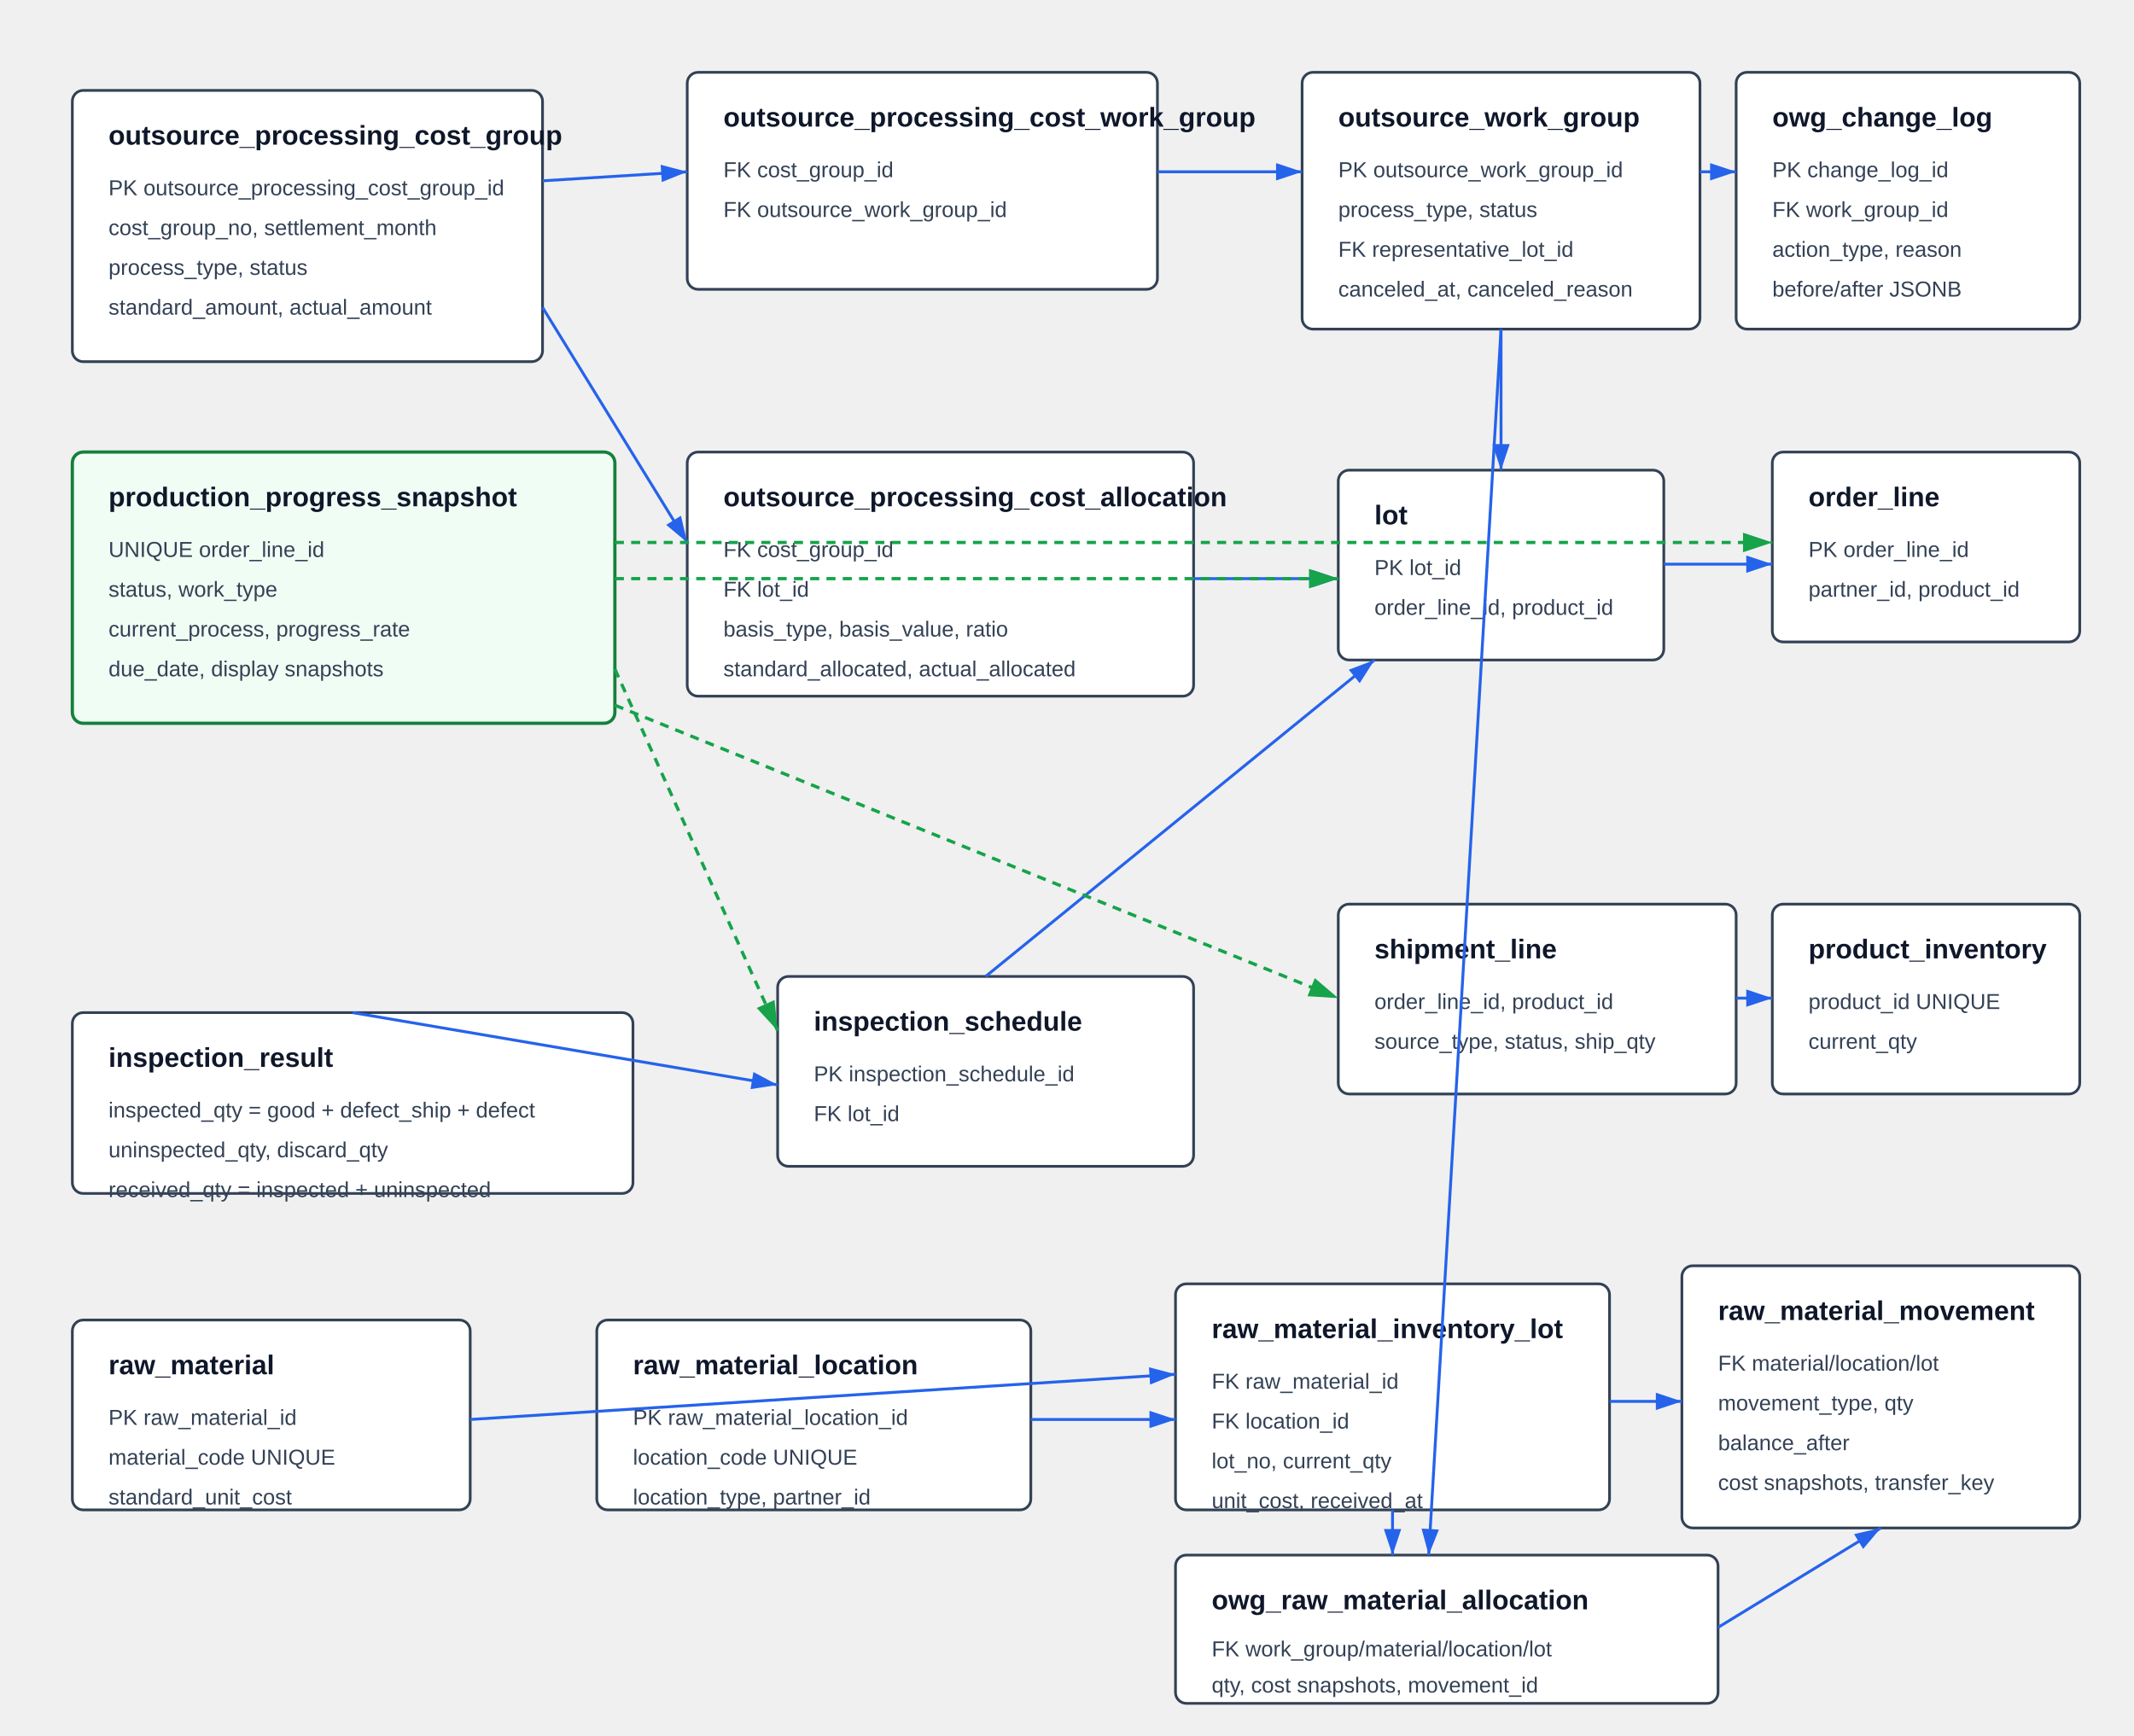
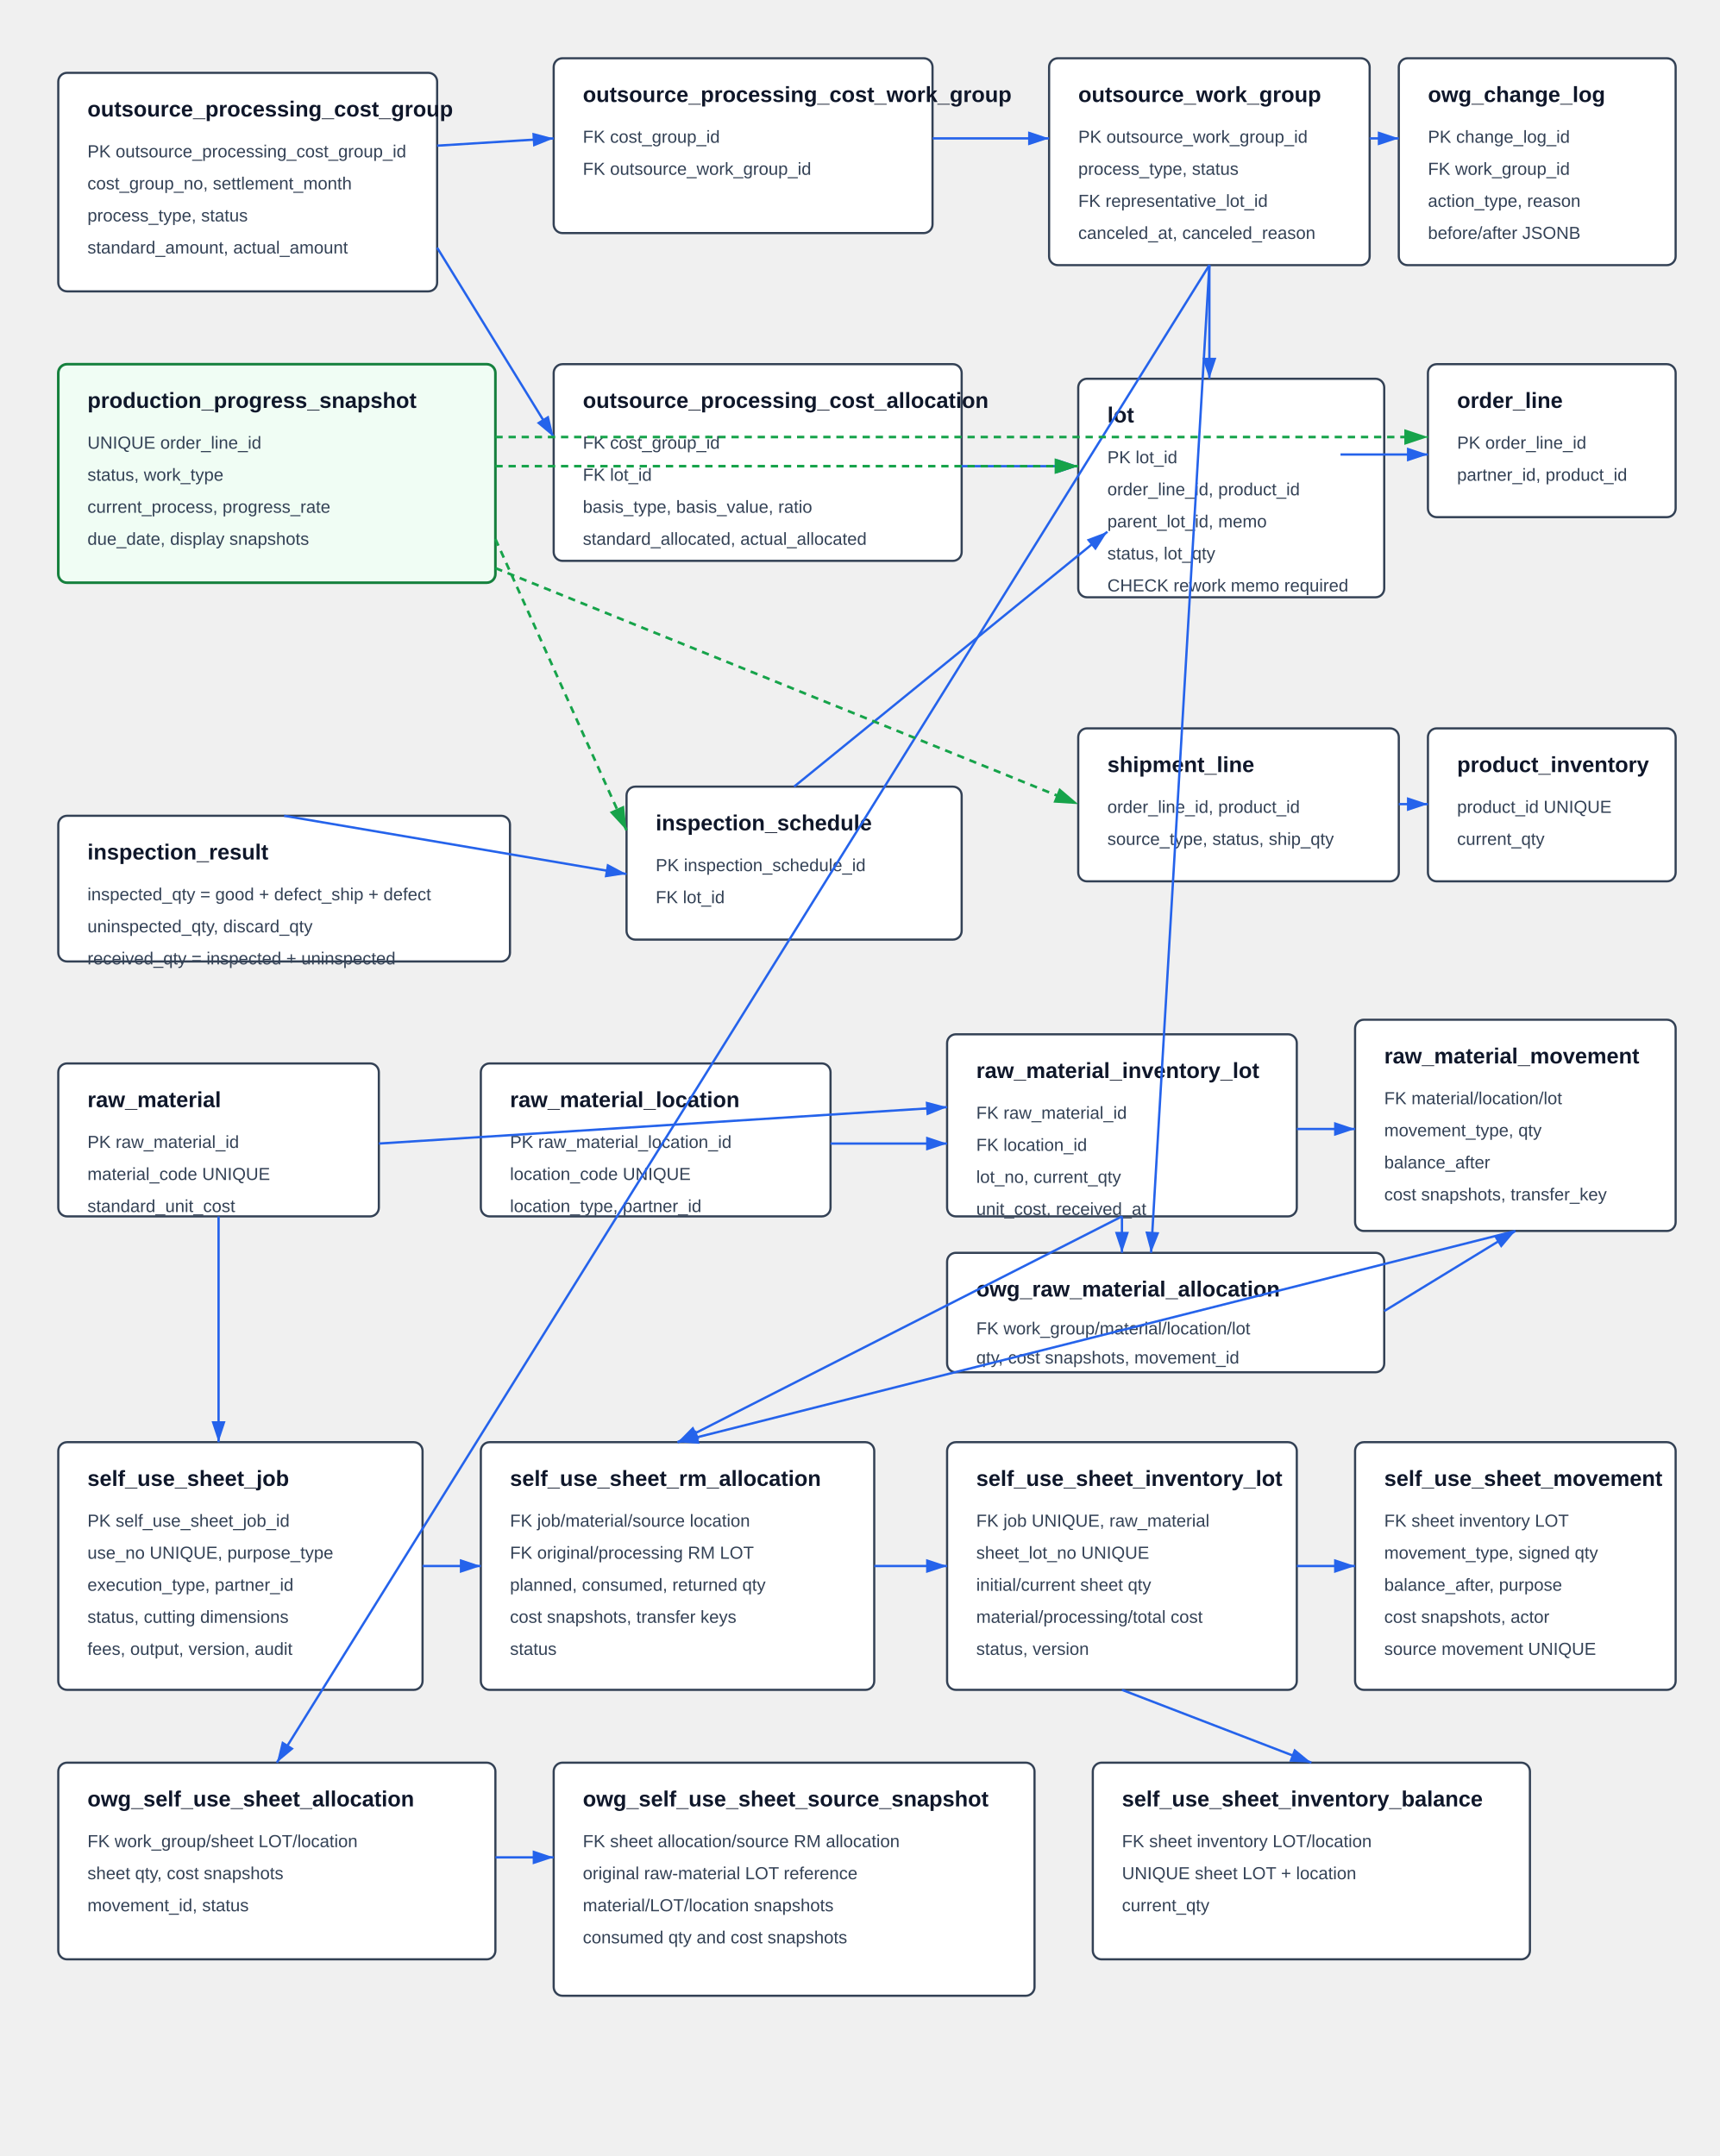
- <svg xmlns="http://www.w3.org/2000/svg" width="1180" height="960" viewBox="0 0 1180 960">
+ <svg xmlns="http://www.w3.org/2000/svg" width="1180" height="1480" viewBox="0 0 1180 1480">
  <style>
    .box { fill:#ffffff; stroke:#334155; stroke-width:1.5; rx:6; }
    .read { fill:#f0fdf4; stroke:#15803d; stroke-width:1.8; rx:6; }
    .title { font:700 15px Arial, sans-serif; fill:#0f172a; }
    .text { font:12px Arial, sans-serif; fill:#334155; }
    .line { stroke:#2563eb; stroke-width:1.6; fill:none; marker-end:url(#arrow); }
    .readline { stroke:#16a34a; stroke-width:1.8; fill:none; marker-end:url(#greenArrow); stroke-dasharray:5 4; }
  </style>
  <defs>
    <marker id="arrow" markerWidth="10" markerHeight="10" refX="9" refY="3" orient="auto" markerUnits="strokeWidth">
      <path d="M0,0 L0,6 L9,3 z" fill="#2563eb" />
    </marker>
    <marker id="greenArrow" markerWidth="10" markerHeight="10" refX="9" refY="3" orient="auto" markerUnits="strokeWidth">
      <path d="M0,0 L0,6 L9,3 z" fill="#16a34a" />
    </marker>
  </defs>
  <rect class="box" x="40" y="50" width="260" height="150" />
  <text class="title" x="60" y="80">outsource_processing_cost_group</text>
  <text class="text" x="60" y="108">PK outsource_processing_cost_group_id</text>
  <text class="text" x="60" y="130">cost_group_no, settlement_month</text>
  <text class="text" x="60" y="152">process_type, status</text>
  <text class="text" x="60" y="174">standard_amount, actual_amount</text>
  <rect class="box" x="380" y="40" width="260" height="120" />
  <text class="title" x="400" y="70">outsource_processing_cost_work_group</text>
  <text class="text" x="400" y="98">FK cost_group_id</text>
  <text class="text" x="400" y="120">FK outsource_work_group_id</text>
  <rect class="box" x="720" y="40" width="220" height="142" />
  <text class="title" x="740" y="70">outsource_work_group</text>
  <text class="text" x="740" y="98">PK outsource_work_group_id</text>
  <text class="text" x="740" y="120">process_type, status</text>
  <text class="text" x="740" y="142">FK representative_lot_id</text>
  <text class="text" x="740" y="164">canceled_at, canceled_reason</text>
  <rect class="box" x="960" y="40" width="190" height="142" />
  <text class="title" x="980" y="70">owg_change_log</text>
  <text class="text" x="980" y="98">PK change_log_id</text>
  <text class="text" x="980" y="120">FK work_group_id</text>
  <text class="text" x="980" y="142">action_type, reason</text>
  <text class="text" x="980" y="164">before/after JSONB</text>
  <rect class="box" x="380" y="250" width="280" height="135" />
  <text class="title" x="400" y="280">outsource_processing_cost_allocation</text>
  <text class="text" x="400" y="308">FK cost_group_id</text>
  <text class="text" x="400" y="330">FK lot_id</text>
  <text class="text" x="400" y="352">basis_type, basis_value, ratio</text>
  <text class="text" x="400" y="374">standard_allocated, actual_allocated</text>
-   <rect class="box" x="740" y="260" width="180" height="105" />
+   <rect class="box" x="740" y="260" width="210" height="150" />
  <text class="title" x="760" y="290">lot</text>
  <text class="text" x="760" y="318">PK lot_id</text>
  <text class="text" x="760" y="340">order_line_id, product_id</text>
+   <text class="text" x="760" y="362">parent_lot_id, memo</text>
+   <text class="text" x="760" y="384">status, lot_qty</text>
+   <text class="text" x="760" y="406">CHECK rework memo required</text>
  <rect class="box" x="980" y="250" width="170" height="105" />
  <text class="title" x="1000" y="280">order_line</text>
  <text class="text" x="1000" y="308">PK order_line_id</text>
  <text class="text" x="1000" y="330">partner_id, product_id</text>
  <rect class="read" x="40" y="250" width="300" height="150" />
  <text class="title" x="60" y="280">production_progress_snapshot</text>
  <text class="text" x="60" y="308">UNIQUE order_line_id</text>
  <text class="text" x="60" y="330">status, work_type</text>
  <text class="text" x="60" y="352">current_process, progress_rate</text>
  <text class="text" x="60" y="374">due_date, display snapshots</text>
  <rect class="box" x="40" y="560" width="310" height="100" />
  <text class="title" x="60" y="590">inspection_result</text>
  <text class="text" x="60" y="618">inspected_qty = good + defect_ship + defect</text>
  <text class="text" x="60" y="640">uninspected_qty, discard_qty</text>
  <text class="text" x="60" y="662">received_qty = inspected + uninspected</text>
  <rect class="box" x="430" y="540" width="230" height="105" />
  <text class="title" x="450" y="570">inspection_schedule</text>
  <text class="text" x="450" y="598">PK inspection_schedule_id</text>
  <text class="text" x="450" y="620">FK lot_id</text>
  <rect class="box" x="740" y="500" width="220" height="105" />
  <text class="title" x="760" y="530">shipment_line</text>
  <text class="text" x="760" y="558">order_line_id, product_id</text>
  <text class="text" x="760" y="580">source_type, status, ship_qty</text>
  <rect class="box" x="980" y="500" width="170" height="105" />
  <text class="title" x="1000" y="530">product_inventory</text>
  <text class="text" x="1000" y="558">product_id UNIQUE</text>
  <text class="text" x="1000" y="580">current_qty</text>
  <rect class="box" x="40" y="730" width="220" height="105" />
  <text class="title" x="60" y="760">raw_material</text>
  <text class="text" x="60" y="788">PK raw_material_id</text>
  <text class="text" x="60" y="810">material_code UNIQUE</text>
  <text class="text" x="60" y="832">standard_unit_cost</text>
  <rect class="box" x="330" y="730" width="240" height="105" />
  <text class="title" x="350" y="760">raw_material_location</text>
  <text class="text" x="350" y="788">PK raw_material_location_id</text>
  <text class="text" x="350" y="810">location_code UNIQUE</text>
  <text class="text" x="350" y="832">location_type, partner_id</text>
  <rect class="box" x="650" y="710" width="240" height="125" />
  <text class="title" x="670" y="740">raw_material_inventory_lot</text>
  <text class="text" x="670" y="768">FK raw_material_id</text>
  <text class="text" x="670" y="790">FK location_id</text>
  <text class="text" x="670" y="812">lot_no, current_qty</text>
  <text class="text" x="670" y="834">unit_cost, received_at</text>
  <rect class="box" x="930" y="700" width="220" height="145" />
  <text class="title" x="950" y="730">raw_material_movement</text>
  <text class="text" x="950" y="758">FK material/location/lot</text>
  <text class="text" x="950" y="780">movement_type, qty</text>
  <text class="text" x="950" y="802">balance_after</text>
  <text class="text" x="950" y="824">cost snapshots, transfer_key</text>
  <rect class="box" x="650" y="860" width="300" height="82" />
  <text class="title" x="670" y="890">owg_raw_material_allocation</text>
  <text class="text" x="670" y="916">FK work_group/material/location/lot</text>
  <text class="text" x="670" y="936">qty, cost snapshots, movement_id</text>
+   <rect class="box" x="40" y="990" width="250" height="170" />
+   <text class="title" x="60" y="1020">self_use_sheet_job</text>
+   <text class="text" x="60" y="1048">PK self_use_sheet_job_id</text>
+   <text class="text" x="60" y="1070">use_no UNIQUE, purpose_type</text>
+   <text class="text" x="60" y="1092">execution_type, partner_id</text>
+   <text class="text" x="60" y="1114">status, cutting dimensions</text>
+   <text class="text" x="60" y="1136">fees, output, version, audit</text>
+   <rect class="box" x="330" y="990" width="270" height="170" />
+   <text class="title" x="350" y="1020">self_use_sheet_rm_allocation</text>
+   <text class="text" x="350" y="1048">FK job/material/source location</text>
+   <text class="text" x="350" y="1070">FK original/processing RM LOT</text>
+   <text class="text" x="350" y="1092">planned, consumed, returned qty</text>
+   <text class="text" x="350" y="1114">cost snapshots, transfer keys</text>
+   <text class="text" x="350" y="1136">status</text>
+   <rect class="box" x="650" y="990" width="240" height="170" />
+   <text class="title" x="670" y="1020">self_use_sheet_inventory_lot</text>
+   <text class="text" x="670" y="1048">FK job UNIQUE, raw_material</text>
+   <text class="text" x="670" y="1070">sheet_lot_no UNIQUE</text>
+   <text class="text" x="670" y="1092">initial/current sheet qty</text>
+   <text class="text" x="670" y="1114">material/processing/total cost</text>
+   <text class="text" x="670" y="1136">status, version</text>
+   <rect class="box" x="930" y="990" width="220" height="170" />
+   <text class="title" x="950" y="1020">self_use_sheet_movement</text>
+   <text class="text" x="950" y="1048">FK sheet inventory LOT</text>
+   <text class="text" x="950" y="1070">movement_type, signed qty</text>
+   <text class="text" x="950" y="1092">balance_after, purpose</text>
+   <text class="text" x="950" y="1114">cost snapshots, actor</text>
+   <text class="text" x="950" y="1136">source movement UNIQUE</text>
+   <rect class="box" x="40" y="1210" width="300" height="135" />
+   <text class="title" x="60" y="1240">owg_self_use_sheet_allocation</text>
+   <text class="text" x="60" y="1268">FK work_group/sheet LOT/location</text>
+   <text class="text" x="60" y="1290">sheet qty, cost snapshots</text>
+   <text class="text" x="60" y="1312">movement_id, status</text>
+   <rect class="box" x="380" y="1210" width="330" height="160" />
+   <text class="title" x="400" y="1240">owg_self_use_sheet_source_snapshot</text>
+   <text class="text" x="400" y="1268">FK sheet allocation/source RM allocation</text>
+   <text class="text" x="400" y="1290">original raw-material LOT reference</text>
+   <text class="text" x="400" y="1312">material/LOT/location snapshots</text>
+   <text class="text" x="400" y="1334">consumed qty and cost snapshots</text>
+   <rect class="box" x="750" y="1210" width="300" height="135" />
+   <text class="title" x="770" y="1240">self_use_sheet_inventory_balance</text>
+   <text class="text" x="770" y="1268">FK sheet inventory LOT/location</text>
+   <text class="text" x="770" y="1290">UNIQUE sheet LOT + location</text>
+   <text class="text" x="770" y="1312">current_qty</text>
  <path class="line" d="M300 100 L380 95" />
  <path class="line" d="M640 95 L720 95" />
  <path class="line" d="M940 95 L960 95" />
  <path class="line" d="M300 170 L380 300" />
  <path class="line" d="M660 320 L740 320" />
  <path class="line" d="M830 182 L830 260" />
  <path class="line" d="M920 312 L980 312" />
  <path class="line" d="M545 540 L760 365" />
  <path class="line" d="M195 560 L430 600" />
  <path class="line" d="M960 552 L980 552" />
  <path class="line" d="M260 785 L650 760" />
  <path class="line" d="M570 785 L650 785" />
  <path class="line" d="M890 775 L930 775" />
  <path class="line" d="M830 182 L790 860" />
  <path class="line" d="M770 835 L770 860" />
  <path class="line" d="M950 900 L1040 845" />
+   <path class="line" d="M290 1075 L330 1075" />
+   <path class="line" d="M600 1075 L650 1075" />
+   <path class="line" d="M890 1075 L930 1075" />
+   <path class="line" d="M150 835 L150 990" />
+   <path class="line" d="M770 835 L465 990" />
+   <path class="line" d="M1040 845 L465 990" />
+   <path class="line" d="M830 182 L190 1210" />
+   <path class="line" d="M340 1275 L380 1275" />
+   <path class="line" d="M770 1160 L900 1210" />
  <path class="readline" d="M340 320 L740 320" />
  <path class="readline" d="M340 300 L980 300" />
  <path class="readline" d="M340 370 L430 570" />
  <path class="readline" d="M340 390 L740 552" />
</svg>
